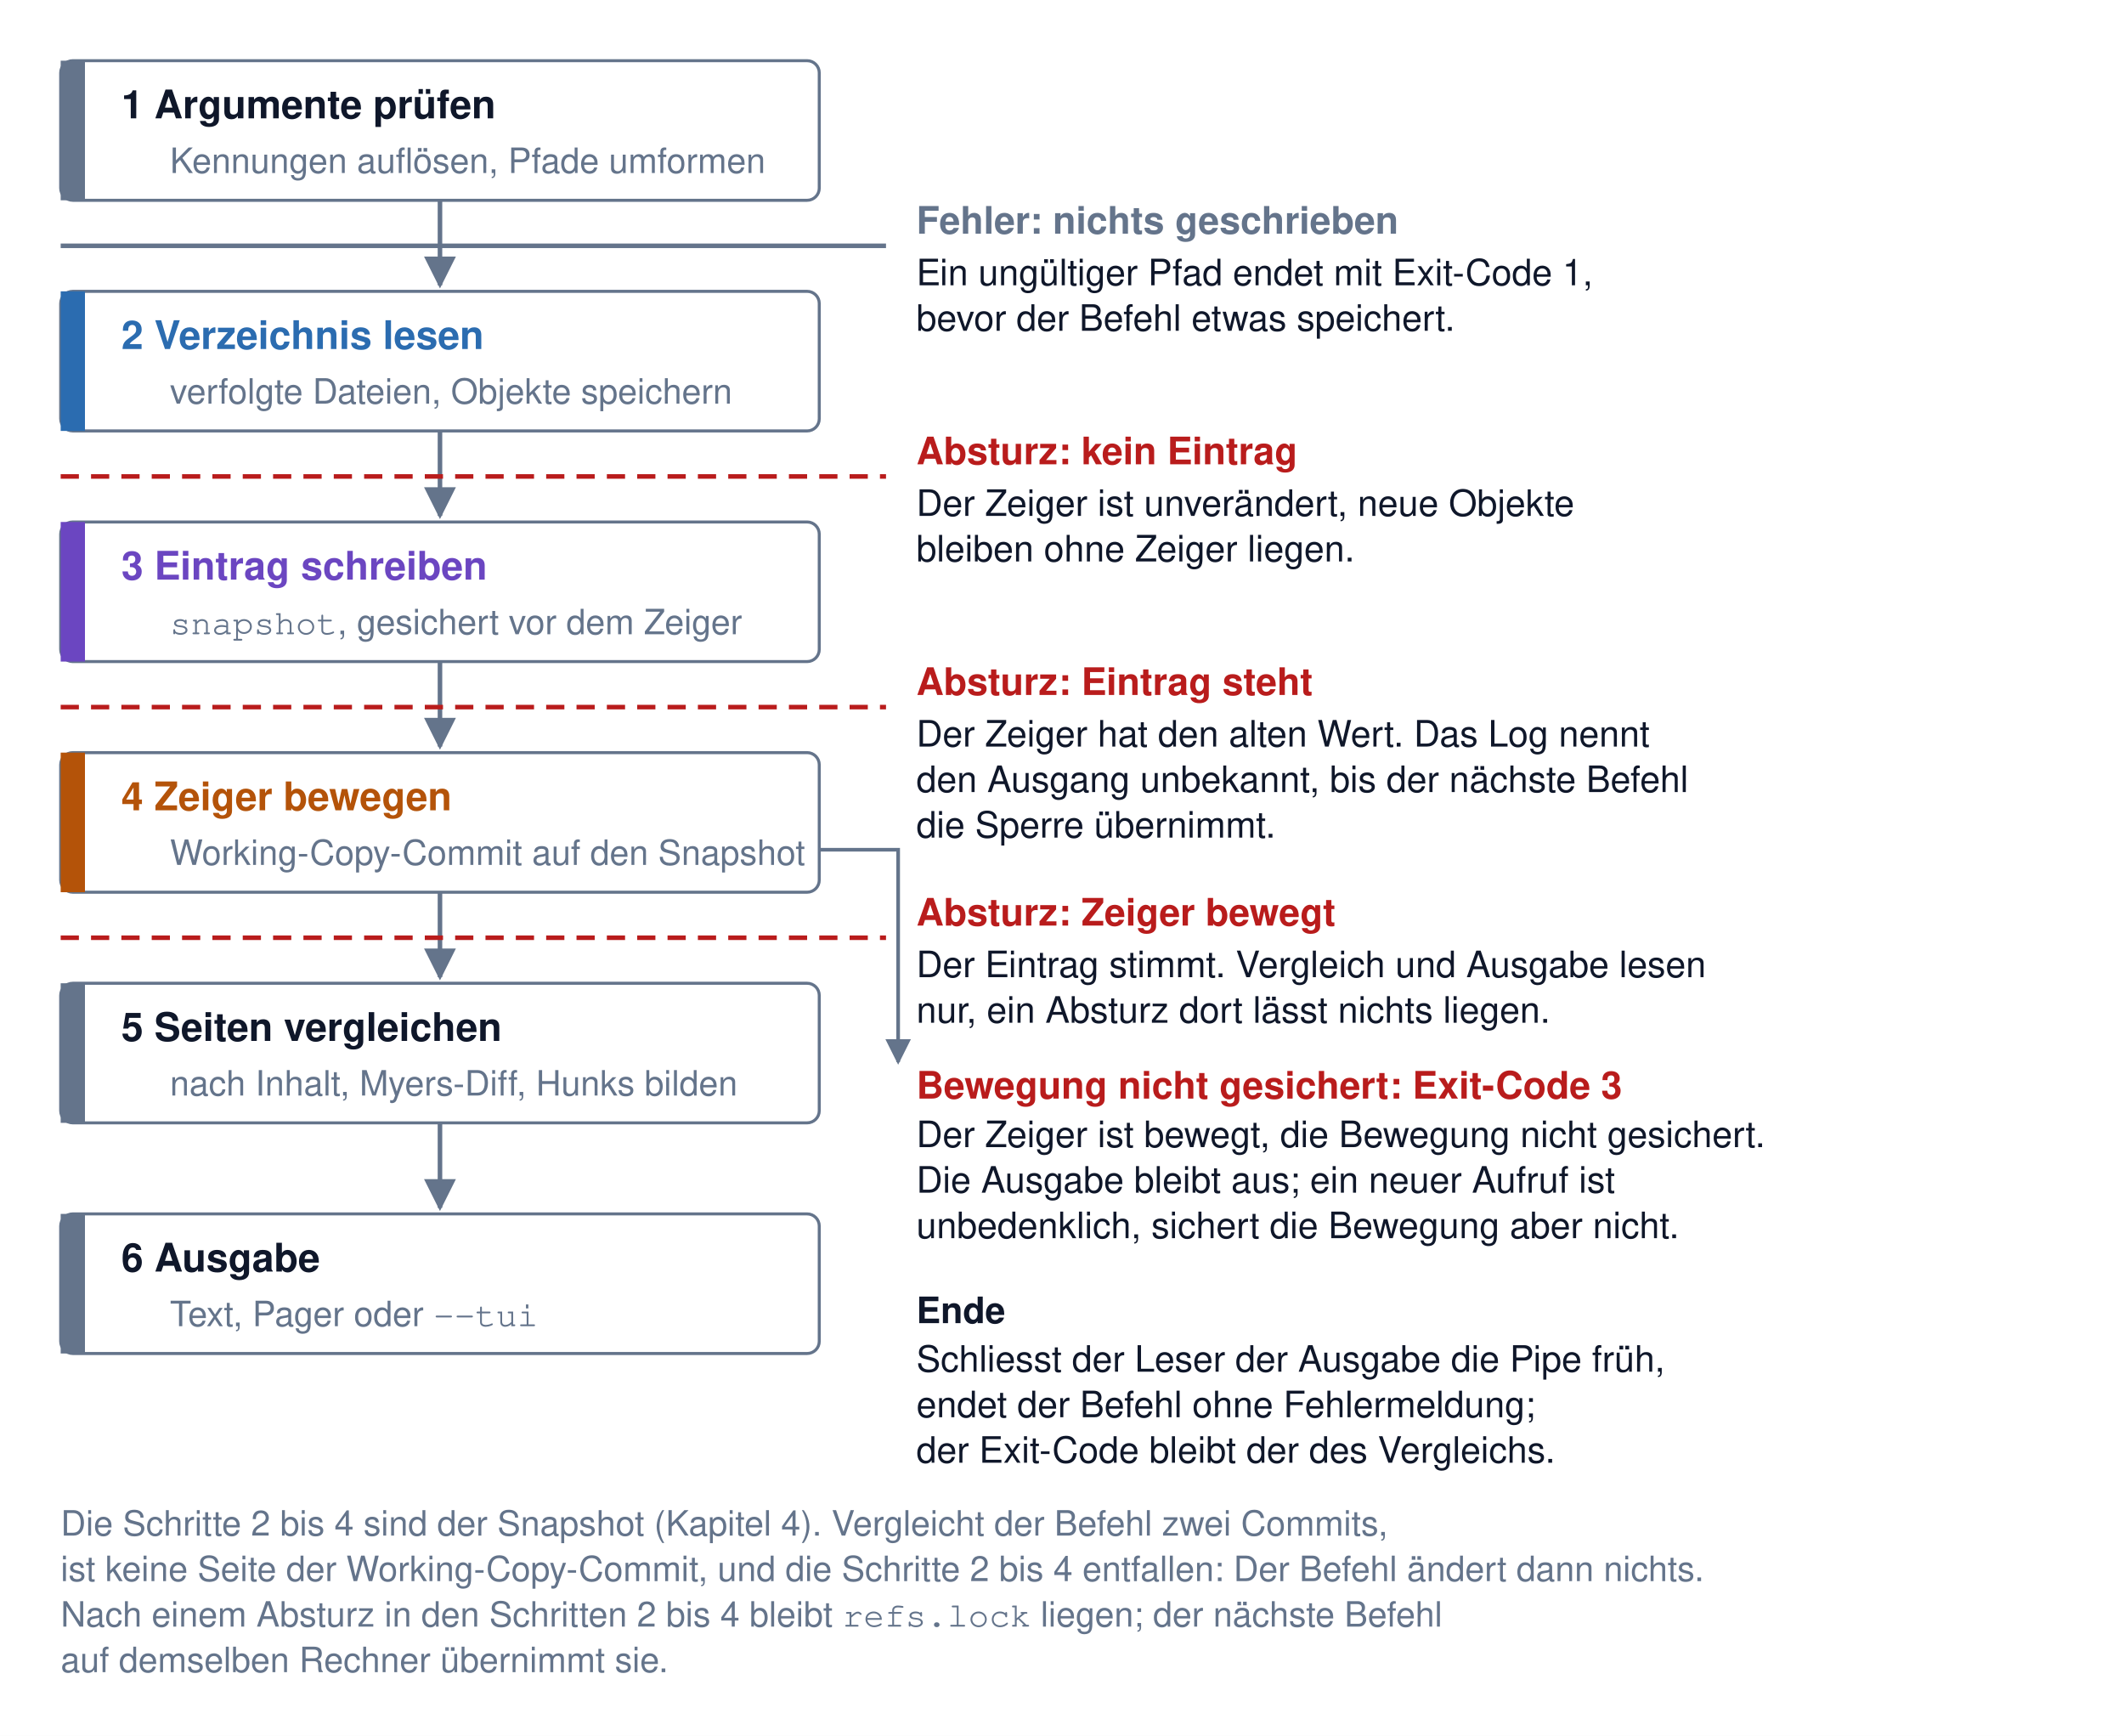
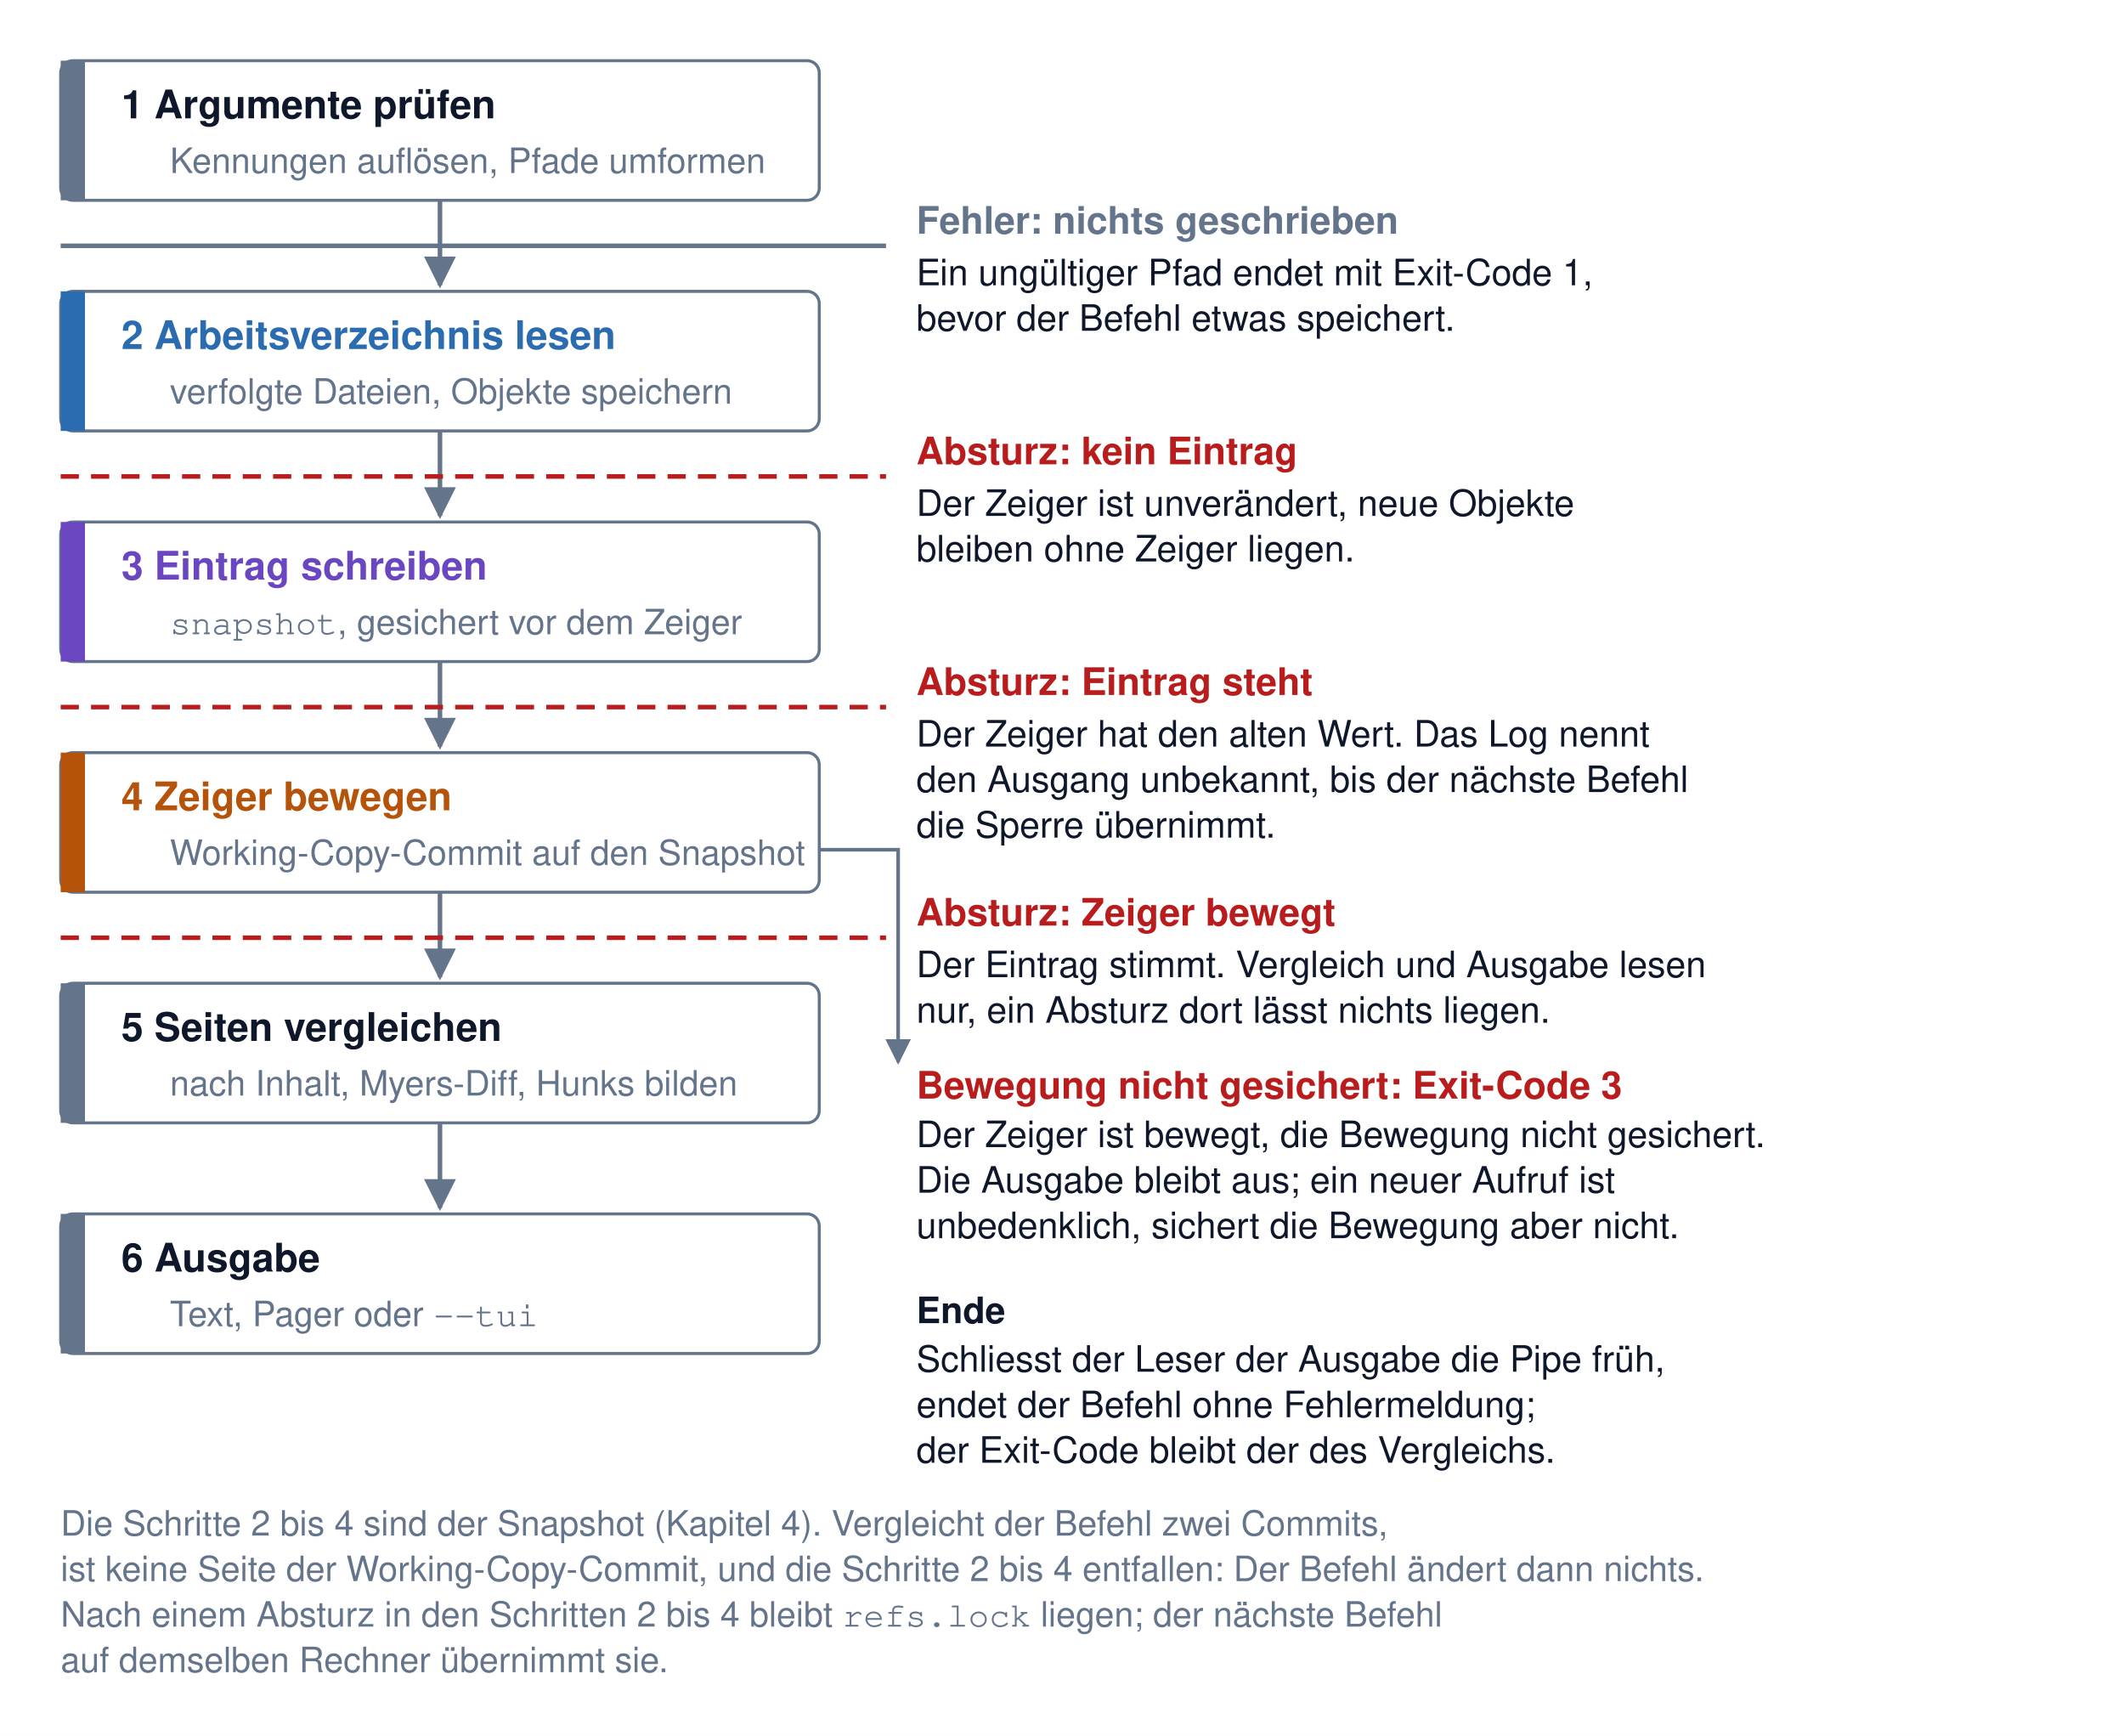
<svg xmlns="http://www.w3.org/2000/svg" viewBox="0 0 700 572" font-family="Helvetica, Arial, sans-serif">
  <defs>
    <marker id="arrow" viewBox="0 0 10 10" refX="9" refY="5" markerWidth="7" markerHeight="7" orient="auto">
      <path d="M0,0 L10,5 L0,10 z" fill="#64748B" />
    </marker>
  </defs>
  <rect x="0" y="0" width="700" height="572" fill="#FFFFFF" />
  <g stroke="#64748B" stroke-width="1" fill="#FFFFFF">
    <rect x="20" y="20" width="250" height="46" rx="4" />
    <rect x="20" y="96" width="250" height="46" rx="4" />
    <rect x="20" y="172" width="250" height="46" rx="4" />
    <rect x="20" y="248" width="250" height="46" rx="4" />
    <rect x="20" y="324" width="250" height="46" rx="4" />
    <rect x="20" y="400" width="250" height="46" rx="4" />
  </g>
  <g>
    <rect x="20" y="20" width="8" height="46" fill="#64748B" />
    <rect x="20" y="96" width="8" height="46" fill="#2B6CB0" />
    <rect x="20" y="172" width="8" height="46" fill="#6B46C1" />
    <rect x="20" y="248" width="8" height="46" fill="#B45309" />
    <rect x="20" y="324" width="8" height="46" fill="#64748B" />
    <rect x="20" y="400" width="8" height="46" fill="#64748B" />
  </g>
  <g font-size="13" font-weight="bold" fill="#0F172A">
    <text x="40" y="39">1  Argumente prüfen</text>
-     <text x="40" y="115" fill="#2B6CB0">2  Verzeichnis lesen</text>
+     <text x="40" y="115" fill="#2B6CB0">2  Arbeitsverzeichnis lesen</text>
    <text x="40" y="191" fill="#6B46C1">3  Eintrag schreiben</text>
    <text x="40" y="267" fill="#B45309">4  Zeiger bewegen</text>
    <text x="40" y="343">5  Seiten vergleichen</text>
    <text x="40" y="419">6  Ausgabe</text>
  </g>
  <g font-size="11.5" fill="#64748B">
    <text x="56" y="57">Kennungen auflösen, Pfade umformen</text>
    <text x="56" y="133">verfolgte Dateien, Objekte speichern</text>
    <text x="56" y="209">
      <tspan font-family="Courier, monospace">snapshot</tspan>, gesichert vor dem Zeiger</text>
    <text x="56" y="285">Working-Copy-Commit auf den Snapshot</text>
    <text x="56" y="361">nach Inhalt, Myers-Diff, Hunks bilden</text>
    <text x="56" y="437">Text, Pager oder <tspan font-family="Courier, monospace">--tui</tspan>
    </text>
  </g>
  <g stroke="#64748B" stroke-width="1.5" marker-end="url(#arrow)">
    <line x1="145" y1="66" x2="145" y2="94" />
    <line x1="145" y1="142" x2="145" y2="170" />
    <line x1="145" y1="218" x2="145" y2="246" />
    <line x1="145" y1="294" x2="145" y2="322" />
    <line x1="145" y1="370" x2="145" y2="398" />
  </g>
  <path d="M270,280 H296 V350" fill="none" stroke="#64748B" stroke-width="1.2" marker-end="url(#arrow)" />
  <line x1="20" y1="81" x2="292" y2="81" stroke="#64748B" stroke-width="1.5" />
  <g stroke="#B91C1C" stroke-width="1.5" stroke-dasharray="6 4">
    <line x1="20" y1="157" x2="292" y2="157" />
    <line x1="20" y1="233" x2="292" y2="233" />
    <line x1="20" y1="309" x2="292" y2="309" />
  </g>
  <text x="302" y="77" font-size="12.5" font-weight="bold" fill="#64748B">Fehler: nichts geschrieben</text>
  <g font-size="12.5" font-weight="bold" fill="#B91C1C">
    <text x="302" y="153">Absturz: kein Eintrag</text>
    <text x="302" y="229">Absturz: Eintrag steht</text>
    <text x="302" y="305">Absturz: Zeiger bewegt</text>
    <text x="302" y="362">Bewegung nicht gesichert: Exit-Code 3</text>
  </g>
  <g font-size="12" fill="#0F172A">
    <text x="302" y="94">Ein ungültiger Pfad endet mit Exit-Code 1,</text>
    <text x="302" y="109">bevor der Befehl etwas speichert.</text>
    <text x="302" y="170">Der Zeiger ist unverändert, neue Objekte</text>
    <text x="302" y="185">bleiben ohne Zeiger liegen.</text>
    <text x="302" y="246">Der Zeiger hat den alten Wert. Das Log nennt</text>
    <text x="302" y="261">den Ausgang unbekannt, bis der nächste Befehl</text>
    <text x="302" y="276">die Sperre übernimmt.</text>
    <text x="302" y="322">Der Eintrag stimmt. Vergleich und Ausgabe lesen</text>
    <text x="302" y="337">nur, ein Absturz dort lässt nichts liegen.</text>
    <text x="302" y="378">Der Zeiger ist bewegt, die Bewegung nicht gesichert.</text>
    <text x="302" y="393">Die Ausgabe bleibt aus; ein neuer Aufruf ist</text>
    <text x="302" y="408">unbedenklich, sichert die Bewegung aber nicht.</text>
  </g>
  <text x="302" y="436" font-size="12" font-weight="bold" fill="#0F172A">Ende</text>
  <text x="302" y="452" font-size="12" fill="#0F172A">Schliesst der Leser der Ausgabe die Pipe früh,</text>
  <text x="302" y="467" font-size="12" fill="#0F172A">endet der Befehl ohne Fehlermeldung;</text>
  <text x="302" y="482" font-size="12" fill="#0F172A">der Exit-Code bleibt der des Vergleichs.</text>
  <g font-size="11.5" fill="#64748B">
    <text x="20" y="506">Die Schritte 2 bis 4 sind der Snapshot (Kapitel 4). Vergleicht der Befehl zwei Commits,</text>
    <text x="20" y="521">ist keine Seite der Working-Copy-Commit, und die Schritte 2 bis 4 entfallen: Der Befehl ändert dann nichts.</text>
    <text x="20" y="536">Nach einem Absturz in den Schritten 2 bis 4 bleibt <tspan font-family="Courier, monospace">refs.lock</tspan> liegen; der nächste Befehl</text>
    <text x="20" y="551">auf demselben Rechner übernimmt sie.</text>
  </g>
</svg>
